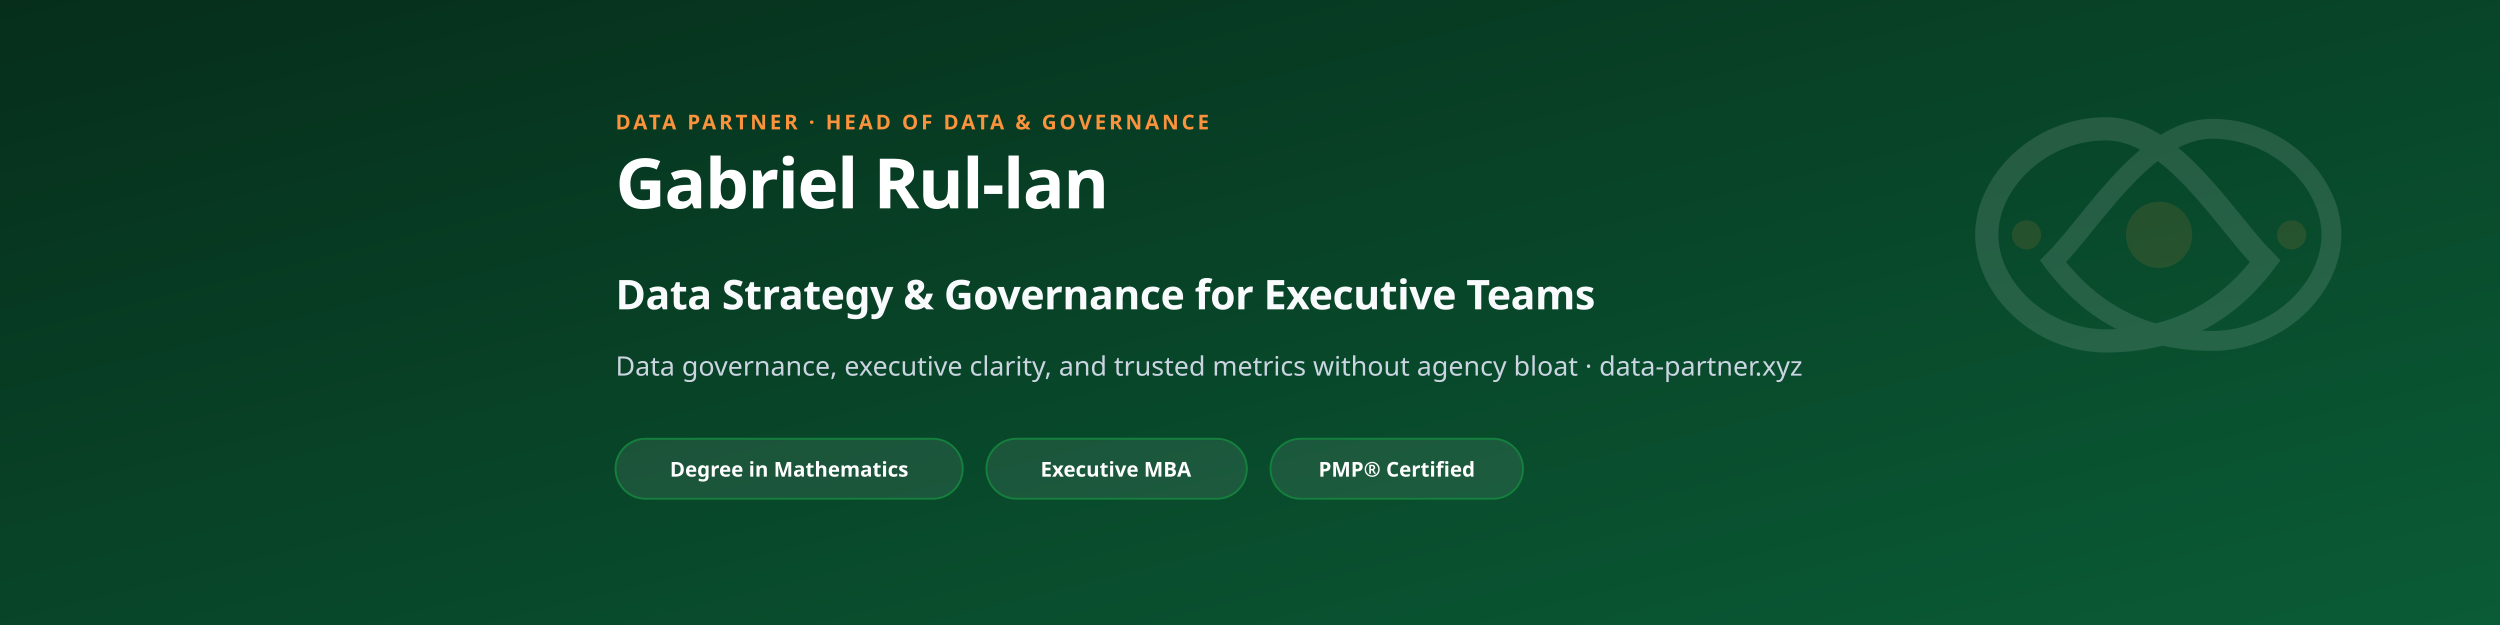
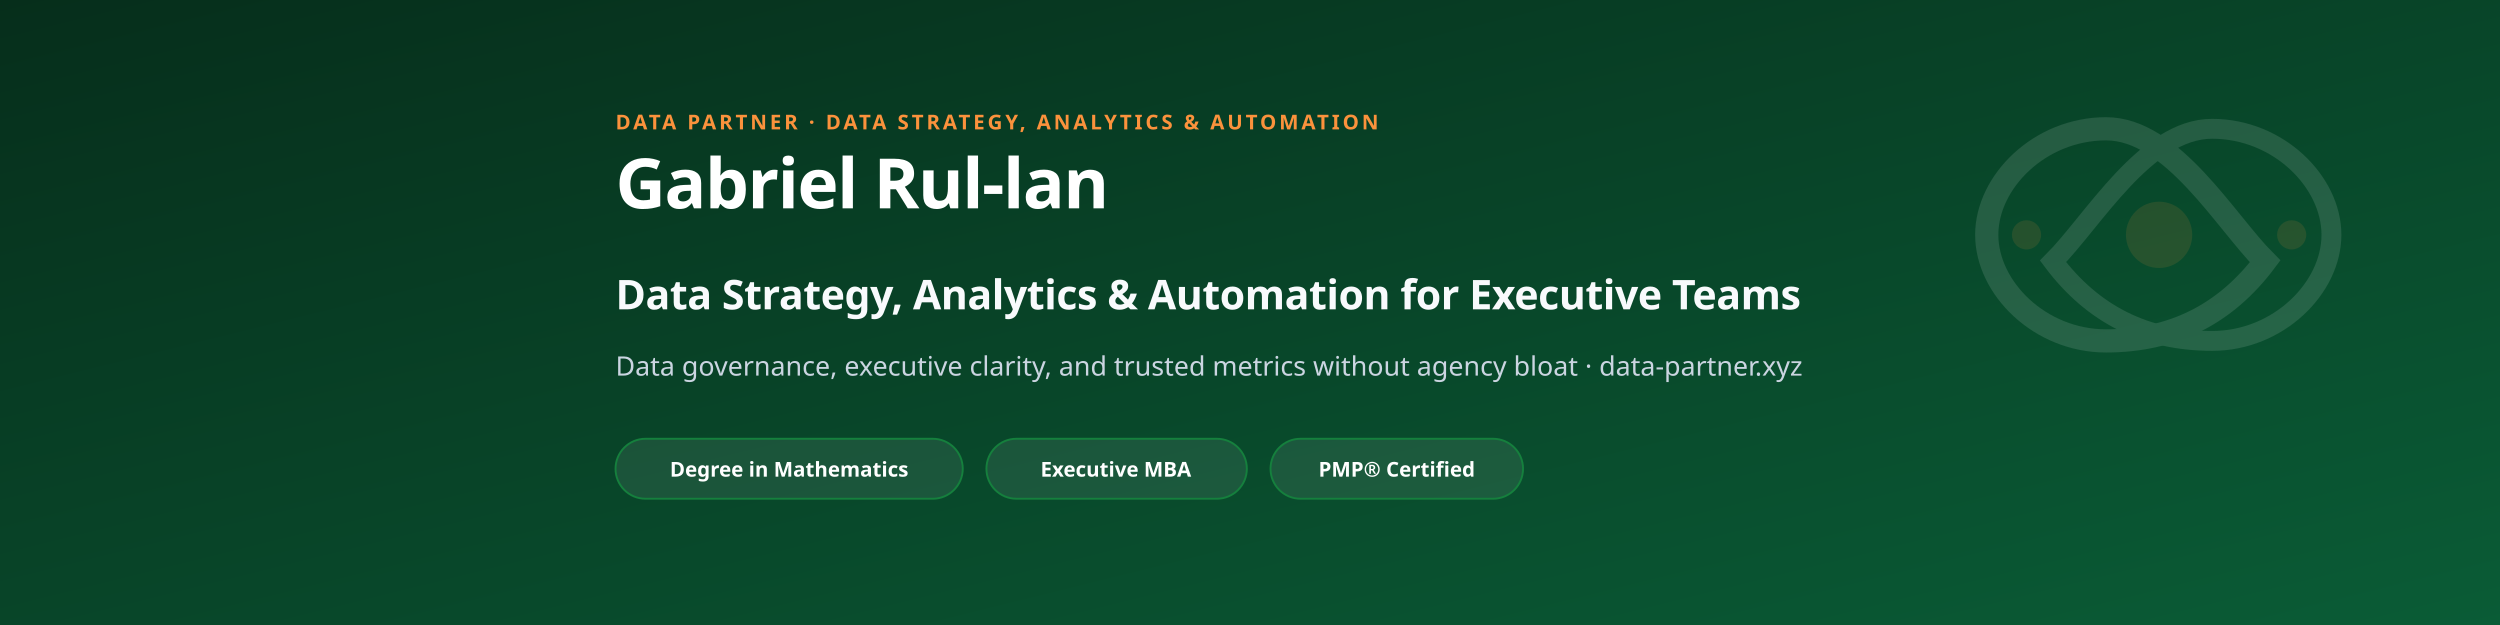
<svg xmlns="http://www.w3.org/2000/svg" width="1584" height="396" viewBox="0 0 1584 396" role="img" aria-label="Gabriel Rul-lan — LinkedIn Banner (P2)">
  <defs>
    <linearGradient id="bgGrad" x1="0%" y1="0%" x2="100%" y2="100%">
      <stop offset="0%" stop-color="#062E1B" />
      <stop offset="100%" stop-color="#0A5C36" />
    </linearGradient>
  </defs>
  <rect width="1584" height="396" fill="url(#bgGrad)" />
  <g transform="translate(1200, 48) scale(4.2)" opacity="0.12">
    <path d="M 32,40 C 22,40 14,32 14,24 C 14,16 22,8 32,8 C 42,8 50,22 56,28 C 50,36 42,40 32,40 Z" fill="none" stroke="#FFFFFF" stroke-width="3.5" />
    <path d="M 48,40 C 58,40 66,32 66,24 C 66,16 58,8 48,8 C 38,8 30,22 24,28 C 30,36 38,40 48,40 Z" fill="none" stroke="#FFFFFF" stroke-width="3" />
    <circle cx="40" cy="24" r="5" fill="#FB923C" />
    <circle cx="20" cy="24" r="2.2" fill="#FB923C" />
    <circle cx="60" cy="24" r="2.2" fill="#FB923C" />
  </g>
  <g transform="translate(390, 0)">
-     <text x="0" y="82" font-family="'Plus Jakarta Sans', system-ui, sans-serif" font-size="13" font-weight="700" fill="#FB923C" letter-spacing="0.14em">DATA PARTNER · HEAD OF DATA &amp; GOVERNANCE</text>
+     <text x="0" y="82" font-family="'Plus Jakarta Sans', system-ui, sans-serif" font-size="13" font-weight="700" fill="#FB923C" letter-spacing="0.14em">DATA PARTNER · DATA STRATEGY, ANALYTICS &amp; AUTOMATION</text>
    <text x="0" y="132" font-family="'Plus Jakarta Sans', system-ui, sans-serif" font-size="44" font-weight="800" fill="#FFFFFF" letter-spacing="-0.02em">Gabriel Rul-lan</text>
-     <text x="0" y="196" font-family="'Plus Jakarta Sans', system-ui, sans-serif" font-size="26" font-weight="700" fill="#F8FAFC" letter-spacing="-0.01em">Data Strategy &amp; Governance for Executive Teams</text>
+     <text x="0" y="196" font-family="'Plus Jakarta Sans', system-ui, sans-serif" font-size="26" font-weight="700" fill="#F8FAFC" letter-spacing="-0.01em">Data Strategy, Analytics &amp; Automation for Executive Teams</text>
    <text x="0" y="238" font-family="'Plus Jakarta Sans', system-ui, sans-serif" font-size="17" font-weight="500" fill="#CBD5E1">Data governance, executive clarity, and trusted metrics without agency bloat · data-partner.xyz</text>
    <g transform="translate(0, 278)">
      <rect x="0" y="0" width="220" height="38" rx="19" fill="rgba(255,255,255,0.08)" stroke="#15803D" stroke-width="1.2" />
      <text x="110" y="24" font-family="'Plus Jakarta Sans', system-ui, sans-serif" font-size="13" font-weight="600" text-anchor="middle" fill="#FFFFFF">Degree in Mathematics</text>
      <rect x="235" y="0" width="165" height="38" rx="19" fill="rgba(255,255,255,0.08)" stroke="#15803D" stroke-width="1.2" />
      <text x="317" y="24" font-family="'Plus Jakarta Sans', system-ui, sans-serif" font-size="13" font-weight="600" text-anchor="middle" fill="#FFFFFF">Executive MBA</text>
      <rect x="415" y="0" width="160" height="38" rx="19" fill="rgba(255,255,255,0.08)" stroke="#15803D" stroke-width="1.2" />
      <text x="495" y="24" font-family="'Plus Jakarta Sans', system-ui, sans-serif" font-size="13" font-weight="600" text-anchor="middle" fill="#FFFFFF">PMP® Certified</text>
    </g>
  </g>
</svg>
